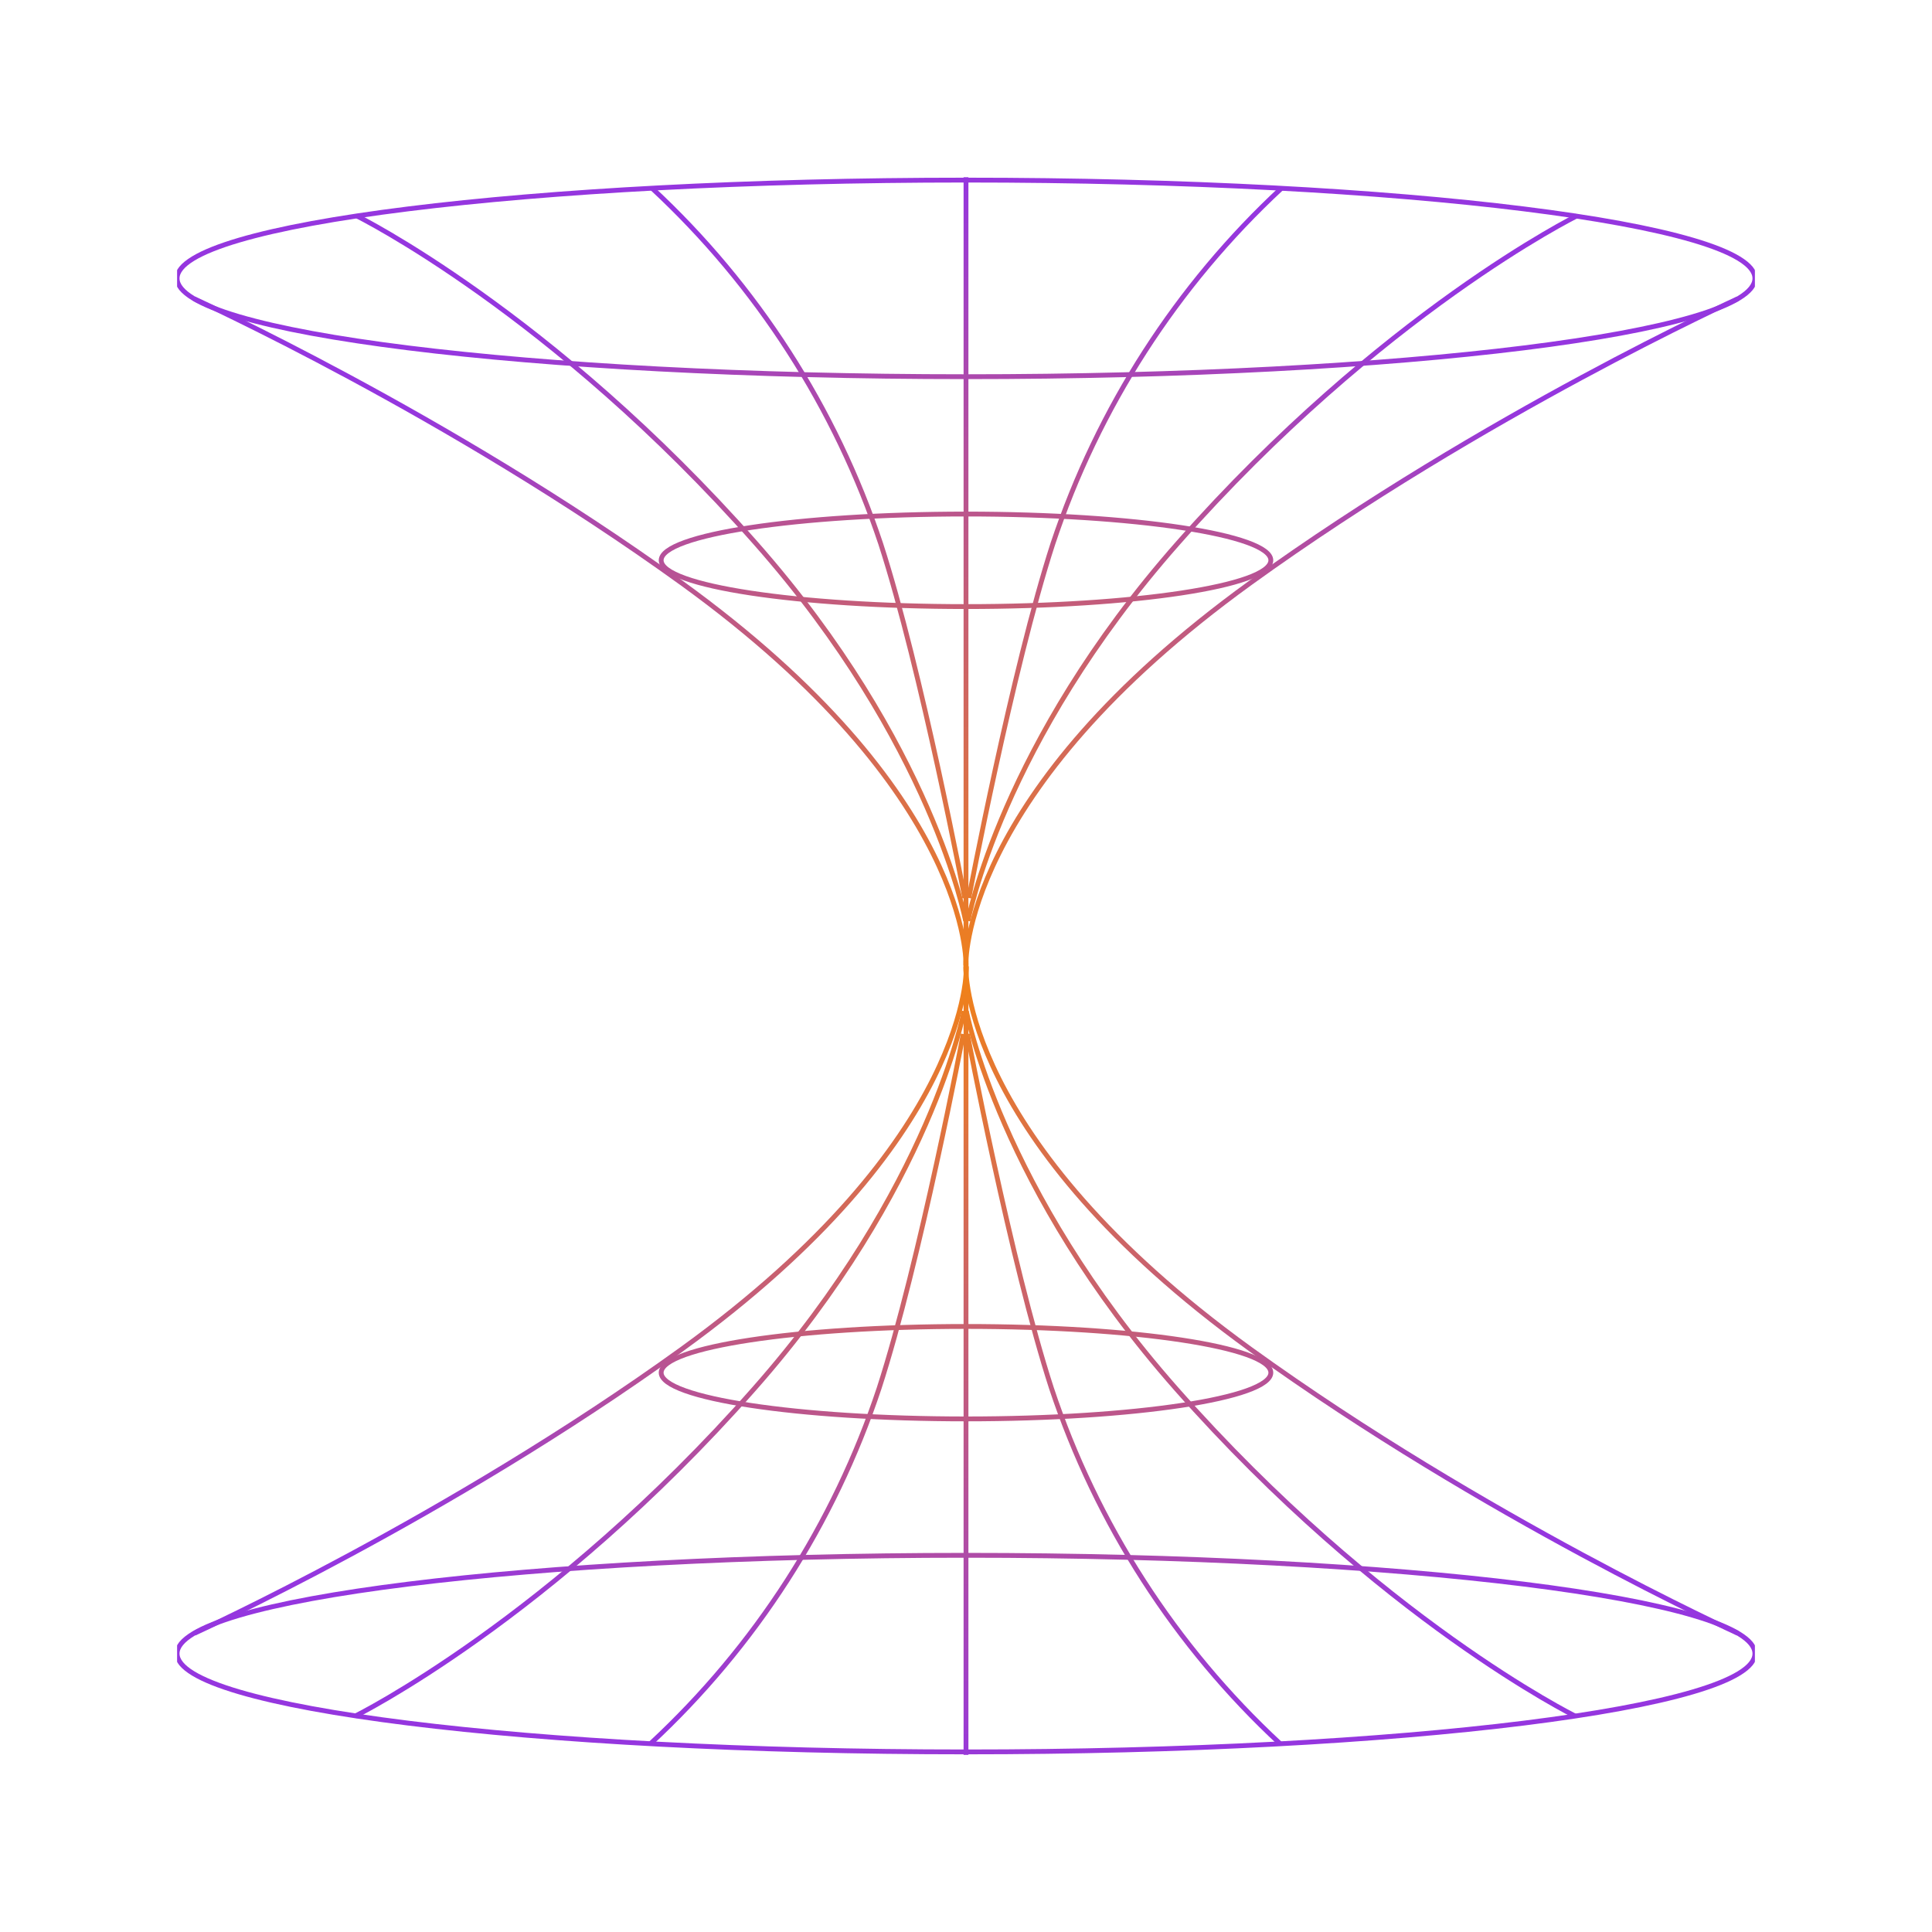
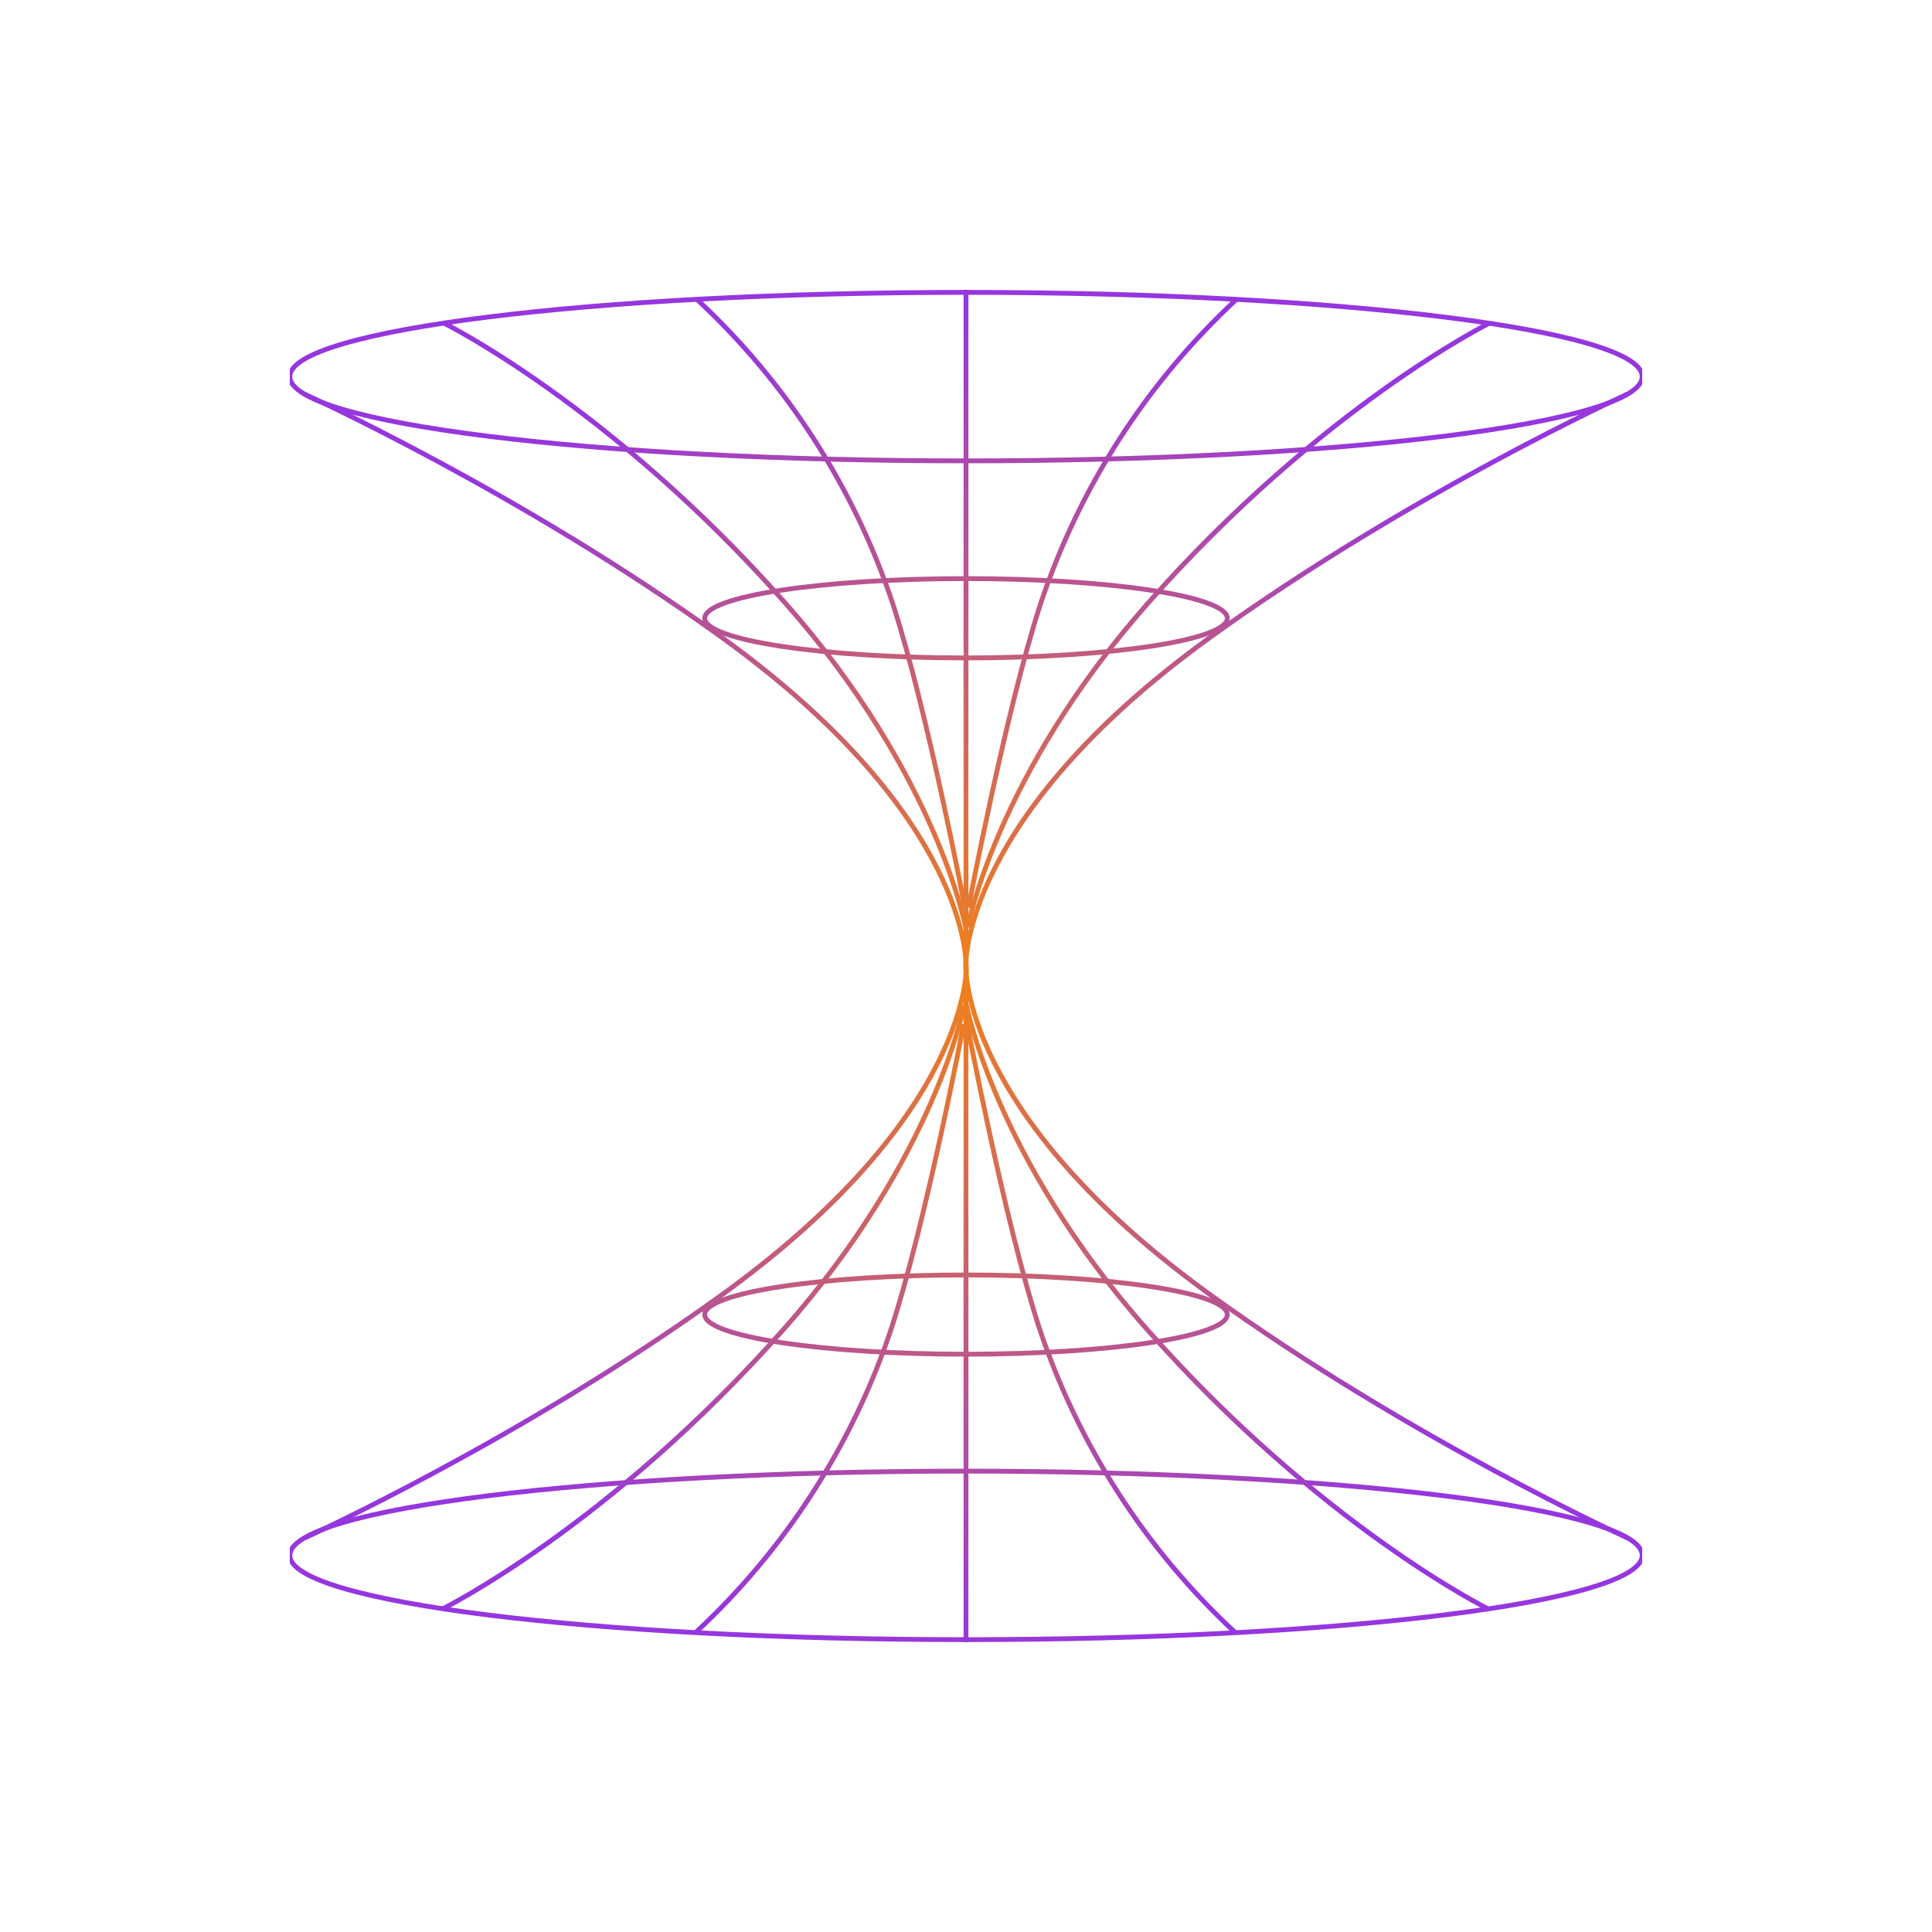
<svg xmlns="http://www.w3.org/2000/svg" width="600" height="600" viewBox="0 0 600 600" fill="none">
-   <mask id="mask0_1100_47076" style="mask-type:alpha" maskUnits="userSpaceOnUse" x="54" y="55" width="492" height="490">
-     <path d="M300 544.07C435.31 544.07 545 530.402 545 513.543C545 496.683 435.31 483.016 300 483.016C164.69 483.016 55 496.683 55 513.543C55 530.402 164.69 544.07 300 544.07Z" stroke="url(#paint0_radial_1100_47076)" stroke-width="1.5" stroke-miterlimit="10" />
-     <path d="M539.684 507.221C539.684 507.221 461.014 471.451 388.372 419.021C297.893 353.581 299.951 300.122 299.951 300.122" stroke="url(#paint1_radial_1100_47076)" stroke-width="1.5" stroke-miterlimit="10" />
-     <path d="M60.39 507.222C60.39 507.222 139.06 471.452 211.702 419.022C302.156 353.582 300.123 300.123 300.123 300.123" stroke="url(#paint2_radial_1100_47076)" stroke-width="1.5" stroke-miterlimit="10" />
-     <path d="M300 544.999V298.284" stroke="url(#paint3_radial_1100_47076)" stroke-width="1.5" stroke-miterlimit="10" />
-     <path d="M300.122 313.99C300.122 313.99 310.363 369.091 365.292 431.321C428.6 503.008 489.213 532.947 489.213 532.947" stroke="url(#paint4_radial_1100_47076)" stroke-width="1.5" stroke-miterlimit="10" />
-     <path d="M397.583 541.546C364.994 511.286 340.559 473.301 326.533 431.1C313.891 392.145 300.44 321.119 300.44 321.119" stroke="url(#paint5_radial_1100_47076)" stroke-width="1.5" stroke-miterlimit="10" />
-     <path d="M299.388 313.99C299.388 313.99 289.123 369.091 234.194 431.321C170.91 503.008 110.297 532.947 110.297 532.947" stroke="url(#paint6_radial_1100_47076)" stroke-width="1.5" stroke-miterlimit="10" />
-     <path d="M201.976 541.546C234.572 511.293 259.01 473.305 273.026 431.1C285.668 392.145 299.143 321.119 299.143 321.119" stroke="url(#paint7_radial_1100_47076)" stroke-width="1.5" stroke-miterlimit="10" />
-     <path d="M300 116.986C435.31 116.986 545 103.318 545 86.459C545 69.599 435.31 55.932 300 55.932C164.69 55.932 55 69.599 55 86.459C55 103.318 164.69 116.986 300 116.986Z" stroke="url(#paint8_radial_1100_47076)" stroke-width="1.5" stroke-miterlimit="10" />
-     <path d="M300.001 159.64C352.284 159.64 394.669 166.083 394.669 173.997C394.669 181.91 352.284 188.378 300.001 188.378C247.718 188.378 205.333 181.935 205.333 173.997C205.333 166.059 247.718 159.64 300.001 159.64Z" stroke="url(#paint9_radial_1100_47076)" stroke-width="1.5" stroke-miterlimit="10" />
-     <path d="M300.001 440.654C352.285 440.654 394.669 434.227 394.669 426.297C394.669 418.368 352.285 411.94 300.001 411.94C247.717 411.94 205.333 418.368 205.333 426.297C205.333 434.227 247.717 440.654 300.001 440.654Z" stroke="url(#paint10_radial_1100_47076)" stroke-width="1.5" stroke-miterlimit="10" />
-     <path d="M60.269 92.779C60.269 92.779 138.938 128.525 211.581 180.979C302.059 246.394 300.001 299.878 300.001 299.878" stroke="url(#paint11_radial_1100_47076)" stroke-width="1.5" stroke-miterlimit="10" />
-     <path d="M539.684 92.779C539.684 92.779 461.014 128.525 388.372 180.979C297.893 246.394 299.951 299.878 299.951 299.878" stroke="url(#paint12_radial_1100_47076)" stroke-width="1.5" stroke-miterlimit="10" />
-     <path d="M300 55V301.69" stroke="url(#paint13_radial_1100_47076)" stroke-width="1.5" stroke-miterlimit="10" />
-     <path d="M299.876 286.01C299.876 286.01 289.611 230.885 234.682 168.68C171.398 96.993 110.785 67.054 110.785 67.054" stroke="url(#paint14_radial_1100_47076)" stroke-width="1.5" stroke-miterlimit="10" />
-     <path d="M202.467 58.43C235.055 88.689 259.491 126.675 273.517 168.876C286.159 207.855 299.609 278.881 299.609 278.881" stroke="url(#paint15_radial_1100_47076)" stroke-width="1.5" stroke-miterlimit="10" />
-     <path d="M300.613 286.01C300.613 286.01 310.878 230.885 365.807 168.68C429.09 96.993 489.703 67.054 489.703 67.054" stroke="url(#paint16_radial_1100_47076)" stroke-width="1.5" stroke-miterlimit="10" />
-     <path d="M398.025 58.43C365.437 88.689 341.001 126.675 326.975 168.876C314.333 207.855 300.883 278.881 300.883 278.881" stroke="url(#paint17_radial_1100_47076)" stroke-width="1.5" stroke-miterlimit="10" />
-   </mask>
-   <g mask="url(#mask0_1100_47076)">
-     <rect x="55" y="55" width="490" height="498" fill="url(#paint18_radial_1100_47076)" />
+   <g>
+     <g>
+       <mask id="mask0_1100_47076" style="mask-type:alpha" maskUnits="userSpaceOnUse" x="89" y="89" width="422" height="421">
+         <path d="M299.999 509.202C415.979 509.202 509.999 497.487 509.999 483.036C509.999 468.585 415.979 456.87 299.999 456.87C184.02 456.87 89.999 468.585 89.999 483.036C89.999 497.487 184.02 509.202 299.999 509.202Z" stroke="url(#paint0_radial_1100_47076)" stroke-width="1.5" stroke-miterlimit="10" />
+         <path d="M505.443 477.618C505.443 477.618 438.012 446.958 375.747 402.018C298.194 345.927 299.958 300.104 299.958 300.104" stroke="url(#paint1_radial_1100_47076)" stroke-width="1.5" stroke-miterlimit="10" />
+         <path d="M94.62 477.618C94.62 477.618 162.051 446.958 224.316 402.018C301.848 345.927 300.105 300.105 300.105 300.105" stroke="url(#paint2_radial_1100_47076)" stroke-width="1.5" stroke-miterlimit="10" />
+         <path d="M299.999 509.999L299.999 298.529" stroke="url(#paint3_radial_1100_47076)" stroke-width="1.5" stroke-miterlimit="10" />
+         <path d="M300.104 311.991C300.104 311.991 308.882 359.22 355.964 412.56C410.228 474.006 462.182 499.668 462.182 499.668" stroke="url(#paint4_radial_1100_47076)" stroke-width="1.5" stroke-miterlimit="10" />
+         <path d="M383.642 507.039C355.709 481.102 334.764 448.543 322.742 412.371C311.906 378.981 300.377 318.102 300.377 318.102" stroke="url(#paint5_radial_1100_47076)" stroke-width="1.5" stroke-miterlimit="10" />
+         <path d="M299.475 311.991C299.475 311.991 290.676 359.22 243.594 412.56C189.351 474.006 137.397 499.668 137.397 499.668" stroke="url(#paint6_radial_1100_47076)" stroke-width="1.5" stroke-miterlimit="10" />
+         <path d="M215.979 507.039C243.919 481.108 264.865 448.547 276.879 412.371C287.715 378.981 299.265 318.102 299.265 318.102" stroke="url(#paint7_radial_1100_47076)" stroke-width="1.5" stroke-miterlimit="10" />
+         <path d="M299.999 143.129C415.979 143.129 509.999 131.415 509.999 116.963C509.999 102.512 415.979 90.797 299.999 90.797C184.02 90.797 89.999 102.512 89.999 116.963C89.999 131.415 184.02 143.129 299.999 143.129Z" stroke="url(#paint8_radial_1100_47076)" stroke-width="1.5" stroke-miterlimit="10" />
+         <path d="M300 179.69C344.814 179.69 381.144 185.213 381.144 191.996C381.144 198.779 344.814 204.323 300 204.323C255.186 204.323 218.856 198.8 218.856 191.996C218.856 185.192 255.186 179.69 300 179.69Z" stroke="url(#paint9_radial_1100_47076)" stroke-width="1.5" stroke-miterlimit="10" />
+         <path d="M300 420.561C344.815 420.561 381.144 415.051 381.144 408.255C381.144 401.458 344.815 395.949 300 395.949C255.185 395.949 218.856 401.458 218.856 408.255C218.856 415.051 255.185 420.561 300 420.561Z" stroke="url(#paint10_radial_1100_47076)" stroke-width="1.5" stroke-miterlimit="10" />
+         <path d="M94.515 122.381C94.515 122.381 161.946 153.02 224.211 197.981C301.764 254.052 300 299.895 300 299.895" stroke="url(#paint11_radial_1100_47076)" stroke-width="1.5" stroke-miterlimit="10" />
+         <path d="M505.443 122.381C505.443 122.381 438.012 153.02 375.747 197.981C298.194 254.052 299.958 299.895 299.958 299.895" stroke="url(#paint12_radial_1100_47076)" stroke-width="1.5" stroke-miterlimit="10" />
+         <path d="M300 89.999L300 301.448" stroke="url(#paint13_radial_1100_47076)" stroke-width="1.5" stroke-miterlimit="10" />
+         <path d="M299.893 288.008C299.893 288.008 291.094 240.758 244.012 187.439C189.769 125.993 137.815 100.331 137.815 100.331" stroke="url(#paint14_radial_1100_47076)" stroke-width="1.5" stroke-miterlimit="10" />
+         <path d="M216.399 92.939C244.332 118.876 265.277 151.435 277.299 187.607C288.135 221.018 299.664 281.897 299.664 281.897" stroke="url(#paint15_radial_1100_47076)" stroke-width="1.5" stroke-miterlimit="10" />
+         <path d="M300.524 288.008C300.524 288.008 309.323 240.758 356.405 187.439C410.648 125.993 462.602 100.331 462.602 100.331" stroke="url(#paint16_radial_1100_47076)" stroke-width="1.5" stroke-miterlimit="10" />
+         <path d="M384.021 92.939C356.088 118.876 335.143 151.435 323.121 187.607C312.285 221.018 300.756 281.897 300.756 281.897" stroke="url(#paint17_radial_1100_47076)" stroke-width="1.5" stroke-miterlimit="10" />
+       </mask>
+       <g mask="url(#mask0_1100_47076)">
+         <rect x="89.999" y="89.999" width="420" height="426.858" fill="url(#paint18_radial_1100_47076)" />
+       </g>
+       <defs>
+         <radialGradient id="paint0_radial_1100_47076" cx="0" cy="0" r="1" gradientUnits="userSpaceOnUse" gradientTransform="translate(281.999 482.99) rotate(55.5225) scale(31.7975 174.657)">
+           <stop stop-color="#F08119" />
+           <stop offset="1" stop-color="#9536DF" />
+         </radialGradient>
+         <radialGradient id="paint1_radial_1100_47076" cx="0" cy="0" r="1" gradientUnits="userSpaceOnUse" gradientTransform="translate(393.892 388.705) rotate(84.3434) scale(89.3483 103.156)">
+           <stop stop-color="#F08119" />
+           <stop offset="1" stop-color="#9536DF" />
+         </radialGradient>
+         <radialGradient id="paint2_radial_1100_47076" cx="0" cy="0" r="1" gradientUnits="userSpaceOnUse" gradientTransform="translate(188.557 388.705) rotate(84.3434) scale(89.3483 103.156)">
+           <stop stop-color="#F08119" />
+           <stop offset="1" stop-color="#9536DF" />
+         </radialGradient>
+         <radialGradient id="paint3_radial_1100_47076" cx="0" cy="0" r="1" gradientUnits="userSpaceOnUse" gradientTransform="translate(300.456 404.078) rotate(89.9768) scale(105.922 0.504459)">
+           <stop stop-color="#F08119" />
+           <stop offset="1" stop-color="#9536DF" />
+         </radialGradient>
+         <radialGradient id="paint4_radial_1100_47076" cx="0" cy="0" r="1" gradientUnits="userSpaceOnUse" gradientTransform="translate(374.197 405.664) rotate(85.7739) scale(94.2604 81.5394)">
+           <stop stop-color="#F08119" />
+           <stop offset="1" stop-color="#9536DF" />
+         </radialGradient>
+         <radialGradient id="paint5_radial_1100_47076" cx="0" cy="0" r="1" gradientUnits="userSpaceOnUse" gradientTransform="translate(338.441 412.404) rotate(87.8405) scale(94.7026 41.974)">
+           <stop stop-color="#F08119" />
+           <stop offset="1" stop-color="#9536DF" />
+         </radialGradient>
+         <radialGradient id="paint6_radial_1100_47076" cx="0" cy="0" r="1" gradientUnits="userSpaceOnUse" gradientTransform="translate(211.49 405.664) rotate(85.7739) scale(94.2604 81.5394)">
+           <stop stop-color="#F08119" />
+           <stop offset="1" stop-color="#9536DF" />
+         </radialGradient>
+         <radialGradient id="paint7_radial_1100_47076" cx="0" cy="0" r="1" gradientUnits="userSpaceOnUse" gradientTransform="translate(254.052 412.404) rotate(87.84) scale(94.7026 41.9845)">
+           <stop stop-color="#F08119" />
+           <stop offset="1" stop-color="#9536DF" />
+         </radialGradient>
+         <radialGradient id="paint8_radial_1100_47076" cx="0" cy="0" r="1" gradientUnits="userSpaceOnUse" gradientTransform="translate(281.999 116.917) rotate(55.5225) scale(31.7975 174.657)">
+           <stop stop-color="#F08119" />
+           <stop offset="1" stop-color="#9536DF" />
+         </radialGradient>
+         <radialGradient id="paint9_radial_1100_47076" cx="0" cy="0" r="1" gradientUnits="userSpaceOnUse" gradientTransform="translate(293.045 191.985) rotate(60.5895) scale(14.1636 71.3169)">
+           <stop stop-color="#F08119" />
+           <stop offset="1" stop-color="#9536DF" />
+         </radialGradient>
+         <radialGradient id="paint10_radial_1100_47076" cx="0" cy="0" r="1" gradientUnits="userSpaceOnUse" gradientTransform="translate(293.045 408.233) rotate(60.5687) scale(14.1544 71.3023)">
+           <stop stop-color="#F08119" />
+           <stop offset="1" stop-color="#9536DF" />
+         </radialGradient>
+         <radialGradient id="paint11_radial_1100_47076" cx="0" cy="0" r="1" gradientUnits="userSpaceOnUse" gradientTransform="translate(188.453 210.981) rotate(84.3434) scale(89.3483 103.156)">
+           <stop stop-color="#F08119" />
+           <stop offset="1" stop-color="#9536DF" />
+         </radialGradient>
+         <radialGradient id="paint12_radial_1100_47076" cx="0" cy="0" r="1" gradientUnits="userSpaceOnUse" gradientTransform="translate(393.892 210.981) rotate(84.3434) scale(89.3483 103.156)">
+           <stop stop-color="#F08119" />
+           <stop offset="1" stop-color="#9536DF" />
+         </radialGradient>
+         <radialGradient id="paint13_radial_1100_47076" cx="0" cy="0" r="1" gradientUnits="userSpaceOnUse" gradientTransform="translate(300.457 195.537) rotate(89.9768) scale(105.911 0.504459)">
+           <stop stop-color="#F08119" />
+           <stop offset="1" stop-color="#9536DF" />
+         </radialGradient>
+         <radialGradient id="paint14_radial_1100_47076" cx="0" cy="0" r="1" gradientUnits="userSpaceOnUse" gradientTransform="translate(211.908 194.004) rotate(85.774) scale(94.2605 81.5394)">
+           <stop stop-color="#F08119" />
+           <stop offset="1" stop-color="#9536DF" />
+         </radialGradient>
+         <radialGradient id="paint15_radial_1100_47076" cx="0" cy="0" r="1" gradientUnits="userSpaceOnUse" gradientTransform="translate(254.463 187.251) rotate(87.8408) scale(94.713 41.974)">
+           <stop stop-color="#F08119" />
+           <stop offset="1" stop-color="#9536DF" />
+         </radialGradient>
+         <radialGradient id="paint16_radial_1100_47076" cx="0" cy="0" r="1" gradientUnits="userSpaceOnUse" gradientTransform="translate(374.617 194.004) rotate(85.774) scale(94.2605 81.5393)">
+           <stop stop-color="#F08119" />
+           <stop offset="1" stop-color="#9536DF" />
+         </radialGradient>
+         <radialGradient id="paint17_radial_1100_47076" cx="0" cy="0" r="1" gradientUnits="userSpaceOnUse" gradientTransform="translate(338.82 187.251) rotate(87.8408) scale(94.713 41.974)">
+           <stop stop-color="#F08119" />
+           <stop offset="1" stop-color="#9536DF" />
+         </radialGradient>
+         <radialGradient id="paint18_radial_1100_47076" cx="0" cy="0" r="1" gradientUnits="userSpaceOnUse" gradientTransform="translate(299.999 303.428) rotate(90) scale(213.429 210)">
+           <stop stop-color="#F08119" />
+           <stop offset="1" stop-color="#9536DF" />
+         </radialGradient>
+       </defs>
+     </g>
+     <animateTransform attributeName="transform" attributeType="XML" type="rotate" dur="12s" from="0 300 300" to="360 300 300" repeatCount="indefinite">
+         </animateTransform>
  </g>
-   <defs>
-     <radialGradient id="paint0_radial_1100_47076" cx="0" cy="0" r="1" gradientUnits="userSpaceOnUse" gradientTransform="translate(279 513.489) rotate(55.5224) scale(37.097 203.766)">
-       <stop stop-color="#F08119" />
-       <stop offset="1" stop-color="#9536DF" />
-     </radialGradient>
-     <radialGradient id="paint1_radial_1100_47076" cx="0" cy="0" r="1" gradientUnits="userSpaceOnUse" gradientTransform="translate(409.541 403.489) rotate(84.3434) scale(104.239 120.348)">
-       <stop stop-color="#F08119" />
-       <stop offset="1" stop-color="#9536DF" />
-     </radialGradient>
-     <radialGradient id="paint2_radial_1100_47076" cx="0" cy="0" r="1" gradientUnits="userSpaceOnUse" gradientTransform="translate(169.984 403.49) rotate(84.3434) scale(104.239 120.348)">
-       <stop stop-color="#F08119" />
-       <stop offset="1" stop-color="#9536DF" />
-     </radialGradient>
-     <radialGradient id="paint3_radial_1100_47076" cx="0" cy="0" r="1" gradientUnits="userSpaceOnUse" gradientTransform="translate(300.457 421.424) rotate(89.9801) scale(123.575 0.504459)">
-       <stop stop-color="#F08119" />
-       <stop offset="1" stop-color="#9536DF" />
-     </radialGradient>
-     <radialGradient id="paint4_radial_1100_47076" cx="0" cy="0" r="1" gradientUnits="userSpaceOnUse" gradientTransform="translate(386.563 423.275) rotate(85.7739) scale(109.97 95.1293)">
-       <stop stop-color="#F08119" />
-       <stop offset="1" stop-color="#9536DF" />
-     </radialGradient>
-     <radialGradient id="paint5_radial_1100_47076" cx="0" cy="0" r="1" gradientUnits="userSpaceOnUse" gradientTransform="translate(344.848 431.138) rotate(87.8405) scale(110.486 48.9696)">
-       <stop stop-color="#F08119" />
-       <stop offset="1" stop-color="#9536DF" />
-     </radialGradient>
-     <radialGradient id="paint6_radial_1100_47076" cx="0" cy="0" r="1" gradientUnits="userSpaceOnUse" gradientTransform="translate(196.739 423.275) rotate(85.7739) scale(109.97 95.1293)">
-       <stop stop-color="#F08119" />
-       <stop offset="1" stop-color="#9536DF" />
-     </radialGradient>
-     <radialGradient id="paint7_radial_1100_47076" cx="0" cy="0" r="1" gradientUnits="userSpaceOnUse" gradientTransform="translate(246.395 431.138) rotate(87.84) scale(110.486 48.9819)">
-       <stop stop-color="#F08119" />
-       <stop offset="1" stop-color="#9536DF" />
-     </radialGradient>
-     <radialGradient id="paint8_radial_1100_47076" cx="0" cy="0" r="1" gradientUnits="userSpaceOnUse" gradientTransform="translate(279 86.4048) rotate(55.5224) scale(37.097 203.766)">
-       <stop stop-color="#F08119" />
-       <stop offset="1" stop-color="#9536DF" />
-     </radialGradient>
-     <radialGradient id="paint9_radial_1100_47076" cx="0" cy="0" r="1" gradientUnits="userSpaceOnUse" gradientTransform="translate(291.887 173.984) rotate(60.5895) scale(16.5241 83.203)">
-       <stop stop-color="#F08119" />
-       <stop offset="1" stop-color="#9536DF" />
-     </radialGradient>
-     <radialGradient id="paint10_radial_1100_47076" cx="0" cy="0" r="1" gradientUnits="userSpaceOnUse" gradientTransform="translate(291.887 426.272) rotate(60.5687) scale(16.5135 83.1859)">
-       <stop stop-color="#F08119" />
-       <stop offset="1" stop-color="#9536DF" />
-     </radialGradient>
-     <radialGradient id="paint11_radial_1100_47076" cx="0" cy="0" r="1" gradientUnits="userSpaceOnUse" gradientTransform="translate(169.862 196.146) rotate(84.3434) scale(104.239 120.348)">
-       <stop stop-color="#F08119" />
-       <stop offset="1" stop-color="#9536DF" />
-     </radialGradient>
-     <radialGradient id="paint12_radial_1100_47076" cx="0" cy="0" r="1" gradientUnits="userSpaceOnUse" gradientTransform="translate(409.541 196.146) rotate(84.3434) scale(104.239 120.348)">
-       <stop stop-color="#F08119" />
-       <stop offset="1" stop-color="#9536DF" />
-     </radialGradient>
-     <radialGradient id="paint13_radial_1100_47076" cx="0" cy="0" r="1" gradientUnits="userSpaceOnUse" gradientTransform="translate(300.457 178.128) rotate(89.9801) scale(123.563 0.504459)">
-       <stop stop-color="#F08119" />
-       <stop offset="1" stop-color="#9536DF" />
-     </radialGradient>
-     <radialGradient id="paint14_radial_1100_47076" cx="0" cy="0" r="1" gradientUnits="userSpaceOnUse" gradientTransform="translate(197.227 176.339) rotate(85.7739) scale(109.97 95.1292)">
-       <stop stop-color="#F08119" />
-       <stop offset="1" stop-color="#9536DF" />
-     </radialGradient>
-     <radialGradient id="paint15_radial_1100_47076" cx="0" cy="0" r="1" gradientUnits="userSpaceOnUse" gradientTransform="translate(246.875 168.461) rotate(87.8408) scale(110.498 48.9696)">
-       <stop stop-color="#F08119" />
-       <stop offset="1" stop-color="#9536DF" />
-     </radialGradient>
-     <radialGradient id="paint16_radial_1100_47076" cx="0" cy="0" r="1" gradientUnits="userSpaceOnUse" gradientTransform="translate(387.054 176.339) rotate(85.774) scale(109.97 95.1292)">
-       <stop stop-color="#F08119" />
-       <stop offset="1" stop-color="#9536DF" />
-     </radialGradient>
-     <radialGradient id="paint17_radial_1100_47076" cx="0" cy="0" r="1" gradientUnits="userSpaceOnUse" gradientTransform="translate(345.291 168.461) rotate(87.8408) scale(110.498 48.9696)">
-       <stop stop-color="#F08119" />
-       <stop offset="1" stop-color="#9536DF" />
-     </radialGradient>
-     <radialGradient id="paint18_radial_1100_47076" cx="0" cy="0" r="1" gradientUnits="userSpaceOnUse" gradientTransform="translate(300 304) rotate(90) scale(249 245)">
-       <stop stop-color="#F08119" />
-       <stop offset="1" stop-color="#9536DF" />
-     </radialGradient>
-   </defs>
</svg>
